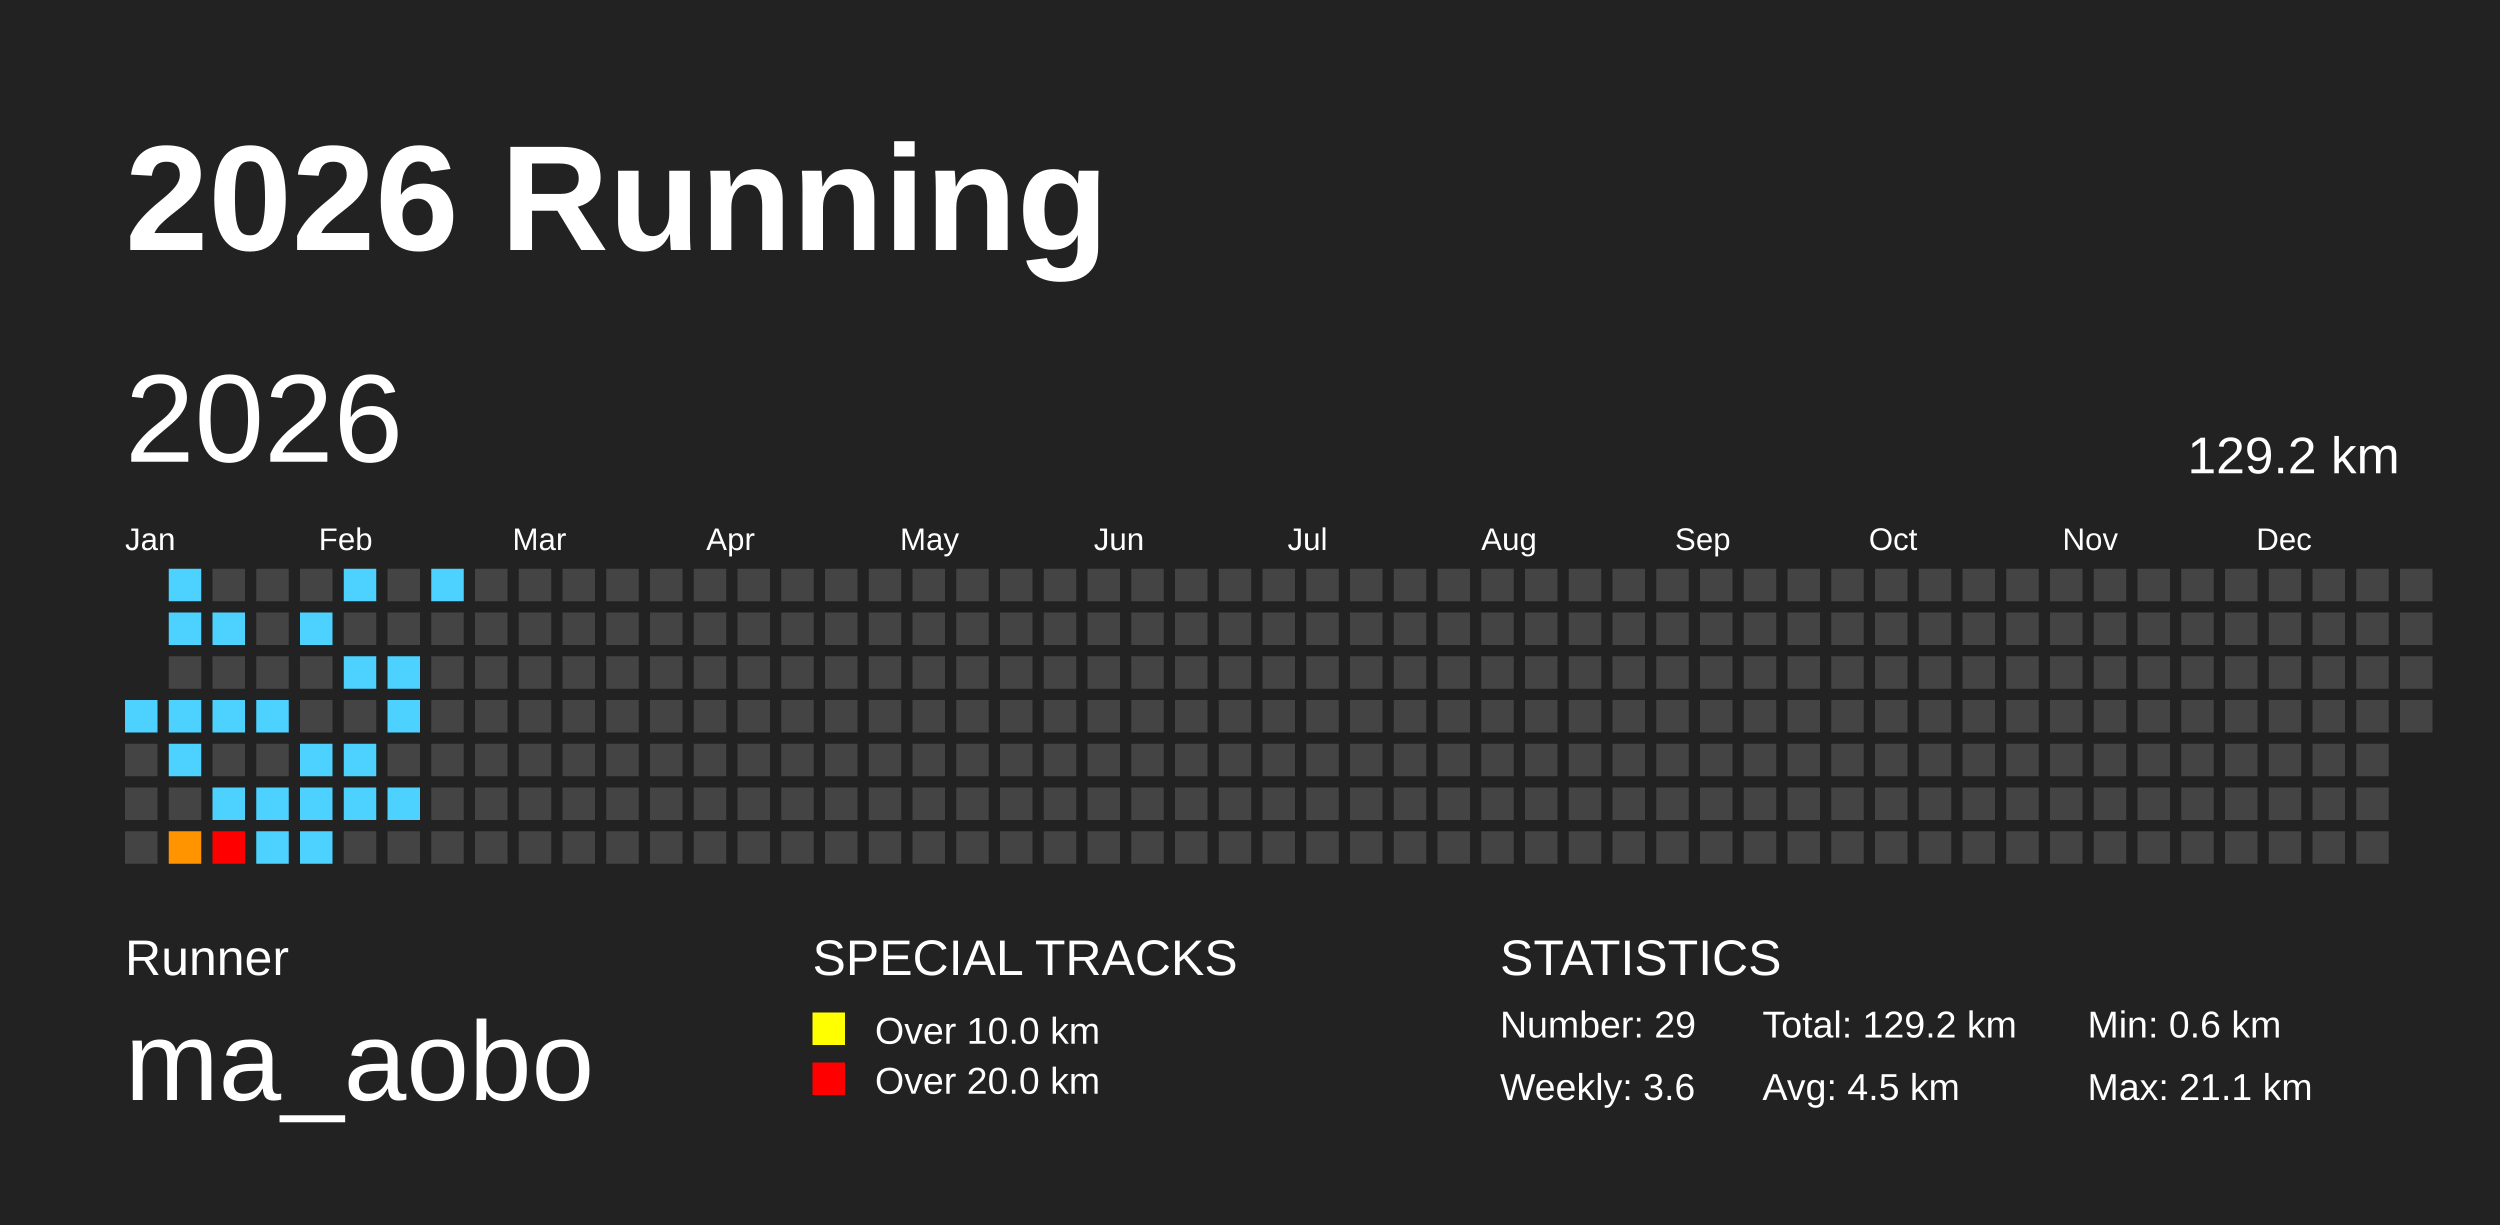
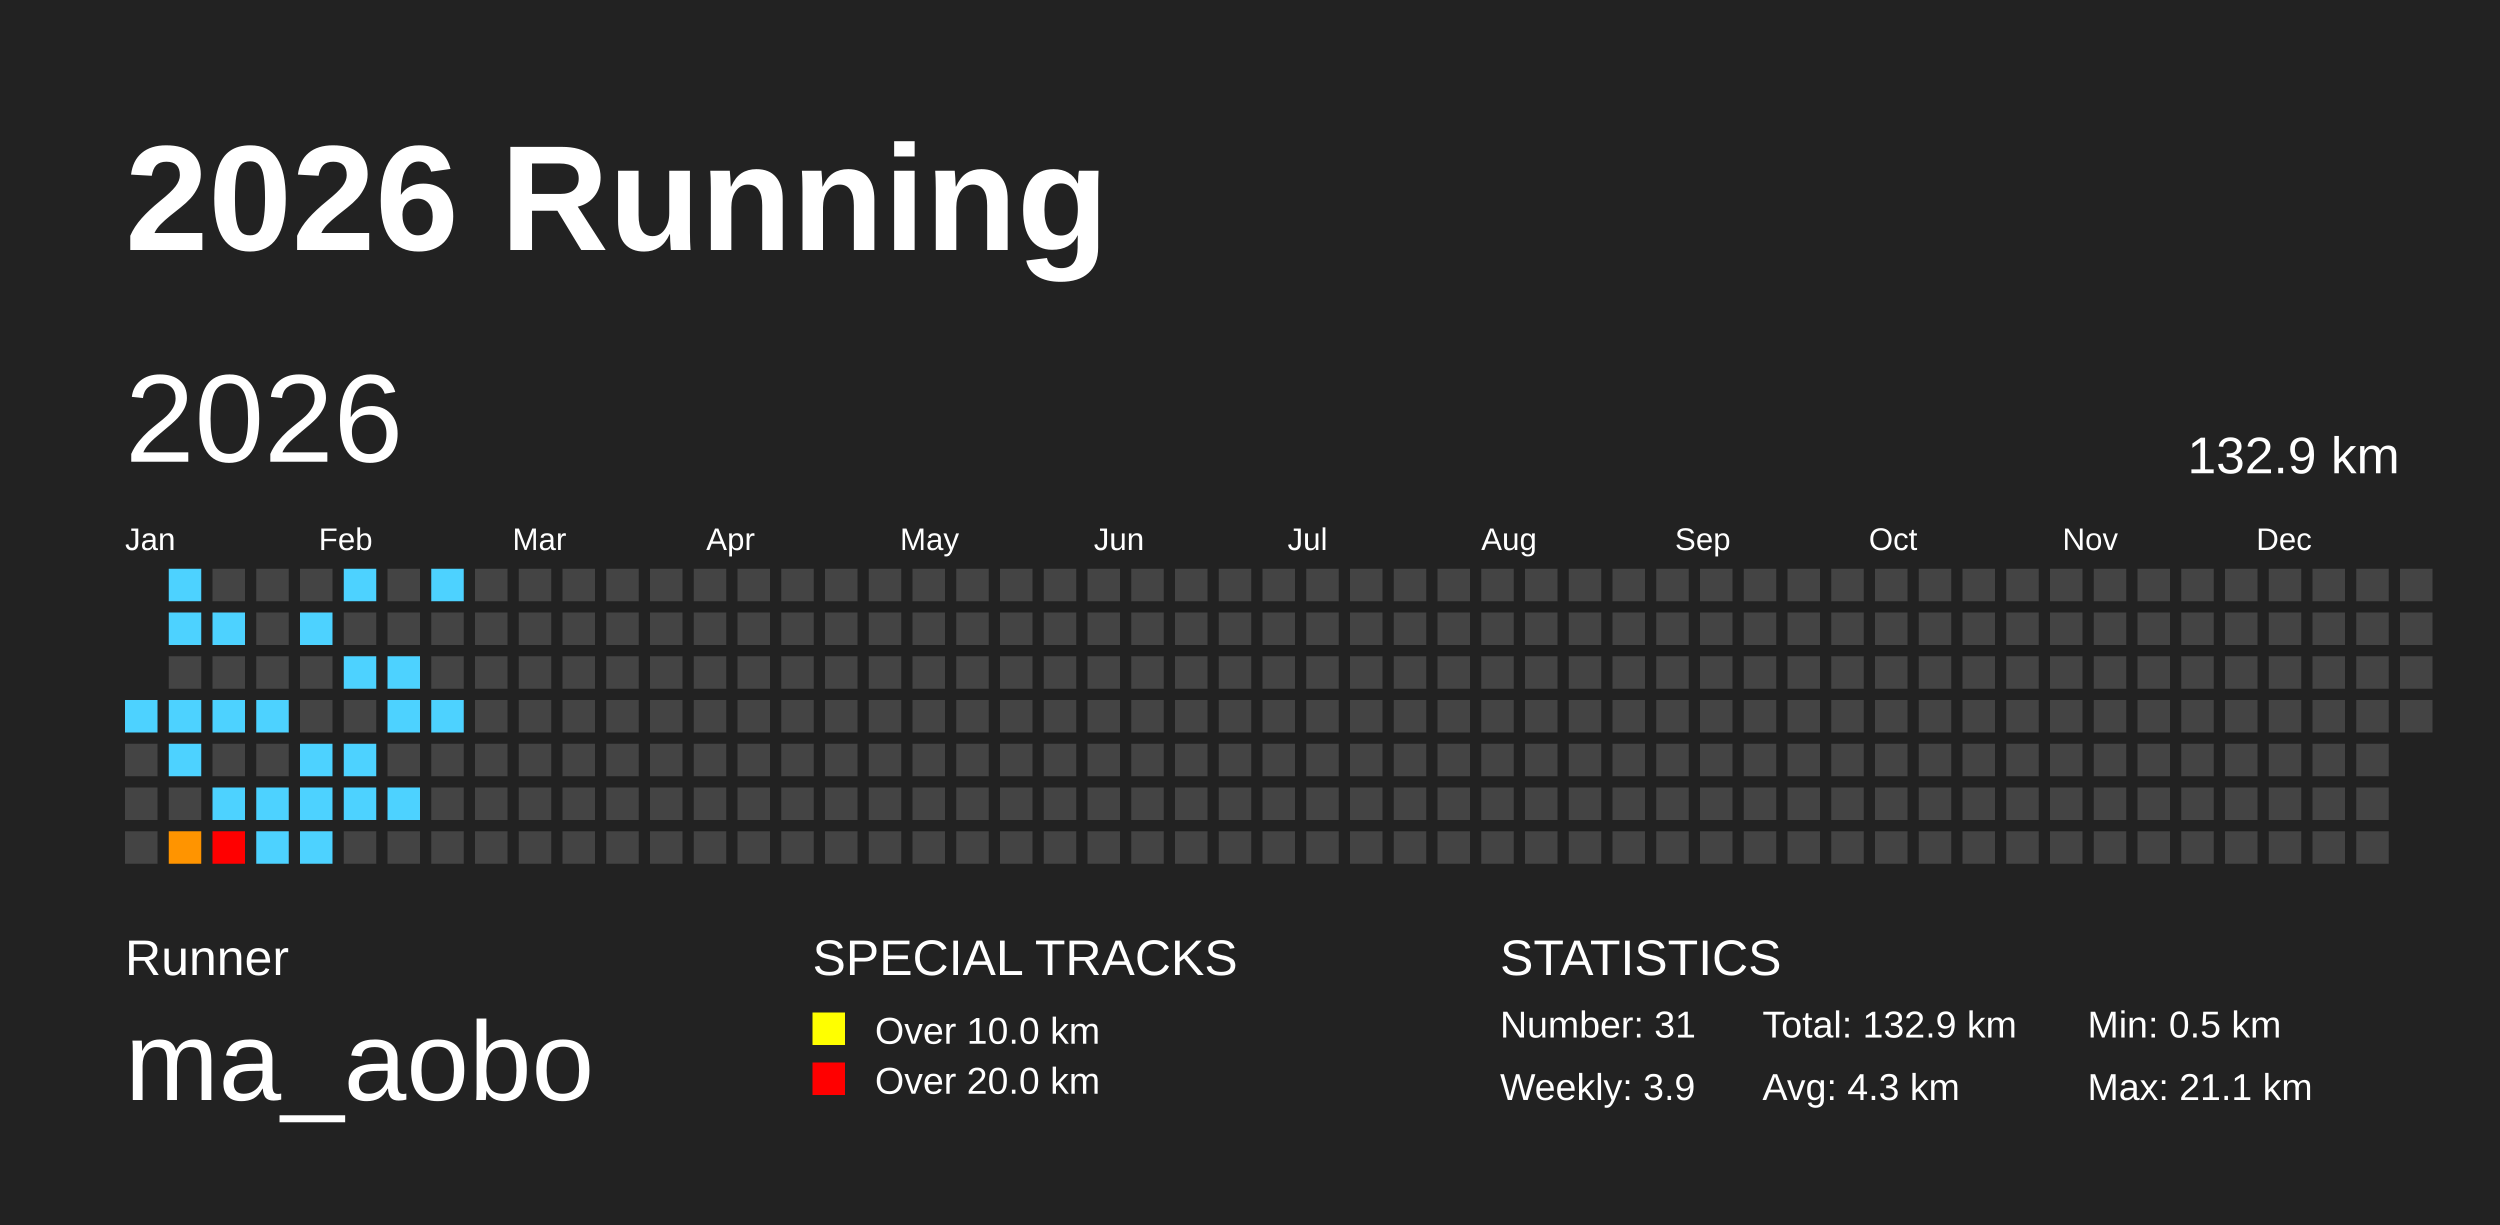
<svg xmlns="http://www.w3.org/2000/svg" baseProfile="full" height="98mm" version="1.1" viewBox="0,0,200,98" width="200mm">
  <defs />
  <rect fill="#222222" height="98" width="200" x="0" y="0" />
  <text fill="#FFFFFF" style="font-size:12px; font-family:Arial; font-weight:bold;" x="10" y="20">2026 Running</text>
  <text fill="#FFFFFF" style="font-size:4px; font-family:Arial" x="10" y="78">Runner</text>
  <text fill="#FFFFFF" style="font-size:9px; font-family:Arial" x="10" y="88">ma_aobo</text>
  <text fill="#FFFFFF" style="font-size:4px; font-family:Arial" x="65" y="78">SPECIAL TRACKS</text>
  <rect fill="yellow" height="2.6" width="2.6" x="65" y="81" />
  <text fill="#FFFFFF" style="font-size:3px; font-family:Arial" x="70" y="83.5">Over 10.0 km</text>
  <rect fill="red" height="2.6" width="2.6" x="65" y="85" />
  <text fill="#FFFFFF" style="font-size:3px; font-family:Arial" x="70" y="87.5">Over 20.0 km</text>
  <text fill="#FFFFFF" style="font-size:4px; font-family:Arial" x="120" y="78">STATISTICS</text>
-   <text fill="#FFFFFF" style="font-size:3px; font-family:Arial" x="120" y="83">Number: 29</text>
-   <text fill="#FFFFFF" style="font-size:3px; font-family:Arial" x="120" y="88">Weekly: 3.6</text>
-   <text fill="#FFFFFF" style="font-size:3px; font-family:Arial" x="141" y="83">Total: 129.2 km</text>
-   <text fill="#FFFFFF" style="font-size:3px; font-family:Arial" x="141" y="88">Avg: 4.5 km</text>
-   <text fill="#FFFFFF" style="font-size:3px; font-family:Arial" x="167" y="83">Min: 0.6 km</text>
+   <text fill="#FFFFFF" style="font-size:3px; font-family:Arial" x="120" y="83">Number: 31</text>
+   <text fill="#FFFFFF" style="font-size:3px; font-family:Arial" x="120" y="88">Weekly: 3.9</text>
+   <text fill="#FFFFFF" style="font-size:3px; font-family:Arial" x="141" y="83">Total: 132.9 km</text>
+   <text fill="#FFFFFF" style="font-size:3px; font-family:Arial" x="141" y="88">Avg: 4.3 km</text>
+   <text fill="#FFFFFF" style="font-size:3px; font-family:Arial" x="167" y="83">Min: 0.5 km</text>
  <text fill="#FFFFFF" style="font-size:3px; font-family:Arial" x="167" y="88">Max: 21.1 km</text>
  <text dominant-baseline="hanging" fill="#FFFFFF" style="font-size:10.0px; font-family:Arial;" x="10" y="30">2026</text>
-   <text dominant-baseline="hanging" fill="#FFFFFF" style="font-size:4.125px; font-family:Arial;" x="175" y="35">129.2 km</text>
+   <text dominant-baseline="hanging" fill="#FFFFFF" style="font-size:4.125px; font-family:Arial;" x="175" y="35">132.9 km</text>
  <text fill="#FFFFFF" style="font-size:2.5px; font-family:Arial" x="10.0" y="44">Jan</text>
  <text fill="#FFFFFF" style="font-size:2.5px; font-family:Arial" x="25.5" y="44">Feb</text>
  <text fill="#FFFFFF" style="font-size:2.5px; font-family:Arial" x="41.0" y="44">Mar</text>
  <text fill="#FFFFFF" style="font-size:2.5px; font-family:Arial" x="56.5" y="44">Apr</text>
  <text fill="#FFFFFF" style="font-size:2.5px; font-family:Arial" x="72.0" y="44">May</text>
  <text fill="#FFFFFF" style="font-size:2.5px; font-family:Arial" x="87.5" y="44">Jun</text>
  <text fill="#FFFFFF" style="font-size:2.5px; font-family:Arial" x="103.0" y="44">Jul</text>
  <text fill="#FFFFFF" style="font-size:2.5px; font-family:Arial" x="118.5" y="44">Aug</text>
  <text fill="#FFFFFF" style="font-size:2.5px; font-family:Arial" x="134.0" y="44">Sep</text>
  <text fill="#FFFFFF" style="font-size:2.5px; font-family:Arial" x="149.5" y="44">Oct</text>
  <text fill="#FFFFFF" style="font-size:2.5px; font-family:Arial" x="165.0" y="44">Nov</text>
  <text fill="#FFFFFF" style="font-size:2.5px; font-family:Arial" x="180.5" y="44">Dec</text>
  <rect fill="#4dd2ff" height="2.6" width="2.6" x="10.0" y="56.0" />
  <rect fill="#444444" height="2.6" width="2.6" x="10.0" y="59.5" />
  <rect fill="#444444" height="2.6" width="2.6" x="10.0" y="63.0" />
  <rect fill="#444444" height="2.6" width="2.6" x="10.0" y="66.5" />
  <rect fill="#4dd2ff" height="2.6" width="2.6" x="13.5" y="45.5" />
  <rect fill="#4dd2ff" height="2.6" width="2.6" x="13.5" y="49.0" />
  <rect fill="#444444" height="2.6" width="2.6" x="13.5" y="52.5" />
  <rect fill="#4dd2ff" height="2.6" width="2.6" x="13.5" y="56.0" />
  <rect fill="#4dd2ff" height="2.6" width="2.6" x="13.5" y="59.5" />
  <rect fill="#444444" height="2.6" width="2.6" x="13.5" y="63.0" />
  <rect fill="#ff9400" height="2.6" width="2.6" x="13.5" y="66.5" />
  <rect fill="#444444" height="2.6" width="2.6" x="17.0" y="45.5" />
  <rect fill="#4dd2ff" height="2.6" width="2.6" x="17.0" y="49.0" />
  <rect fill="#444444" height="2.6" width="2.6" x="17.0" y="52.5" />
  <rect fill="#4dd2ff" height="2.6" width="2.6" x="17.0" y="56.0" />
  <rect fill="#444444" height="2.6" width="2.6" x="17.0" y="59.5" />
  <rect fill="#4dd2ff" height="2.6" width="2.6" x="17.0" y="63.0" />
  <rect fill="red" height="2.6" width="2.6" x="17.0" y="66.5" />
  <rect fill="#444444" height="2.6" width="2.6" x="20.5" y="45.5" />
  <rect fill="#444444" height="2.6" width="2.6" x="20.5" y="49.0" />
  <rect fill="#444444" height="2.6" width="2.6" x="20.5" y="52.5" />
  <rect fill="#4dd2ff" height="2.6" width="2.6" x="20.5" y="56.0" />
  <rect fill="#444444" height="2.6" width="2.6" x="20.5" y="59.5" />
  <rect fill="#4dd2ff" height="2.6" width="2.6" x="20.5" y="63.0" />
  <rect fill="#4dd2ff" height="2.6" width="2.6" x="20.5" y="66.5" />
  <rect fill="#444444" height="2.6" width="2.6" x="24.0" y="45.5" />
  <rect fill="#4dd2ff" height="2.6" width="2.6" x="24.0" y="49.0" />
  <rect fill="#444444" height="2.6" width="2.6" x="24.0" y="52.5" />
  <rect fill="#444444" height="2.6" width="2.6" x="24.0" y="56.0" />
  <rect fill="#4dd2ff" height="2.6" width="2.6" x="24.0" y="59.5" />
  <rect fill="#4dd2ff" height="2.6" width="2.6" x="24.0" y="63.0" />
  <rect fill="#4dd2ff" height="2.6" width="2.6" x="24.0" y="66.5" />
  <rect fill="#4dd2ff" height="2.6" width="2.6" x="27.5" y="45.5" />
  <rect fill="#444444" height="2.6" width="2.6" x="27.5" y="49.0" />
  <rect fill="#4dd2ff" height="2.6" width="2.6" x="27.5" y="52.5" />
  <rect fill="#444444" height="2.6" width="2.6" x="27.5" y="56.0" />
  <rect fill="#4dd2ff" height="2.6" width="2.6" x="27.5" y="59.5" />
  <rect fill="#4dd2ff" height="2.6" width="2.6" x="27.5" y="63.0" />
  <rect fill="#444444" height="2.6" width="2.6" x="27.5" y="66.5" />
  <rect fill="#444444" height="2.6" width="2.6" x="31.0" y="45.5" />
  <rect fill="#444444" height="2.6" width="2.6" x="31.0" y="49.0" />
  <rect fill="#4dd2ff" height="2.6" width="2.6" x="31.0" y="52.5" />
  <rect fill="#4dd2ff" height="2.6" width="2.6" x="31.0" y="56.0" />
  <rect fill="#444444" height="2.6" width="2.6" x="31.0" y="59.5" />
  <rect fill="#4dd2ff" height="2.6" width="2.6" x="31.0" y="63.0" />
  <rect fill="#444444" height="2.6" width="2.6" x="31.0" y="66.5" />
  <rect fill="#4dd2ff" height="2.6" width="2.6" x="34.5" y="45.5" />
  <rect fill="#444444" height="2.6" width="2.6" x="34.5" y="49.0" />
  <rect fill="#444444" height="2.6" width="2.6" x="34.5" y="52.5" />
-   <rect fill="#444444" height="2.6" width="2.6" x="34.5" y="56.0" />
+   <rect fill="#4dd2ff" height="2.6" width="2.6" x="34.5" y="56.0" />
  <rect fill="#444444" height="2.6" width="2.6" x="34.5" y="59.5" />
  <rect fill="#444444" height="2.6" width="2.6" x="34.5" y="63.0" />
  <rect fill="#444444" height="2.6" width="2.6" x="34.5" y="66.5" />
  <rect fill="#444444" height="2.6" width="2.6" x="38.0" y="45.5" />
  <rect fill="#444444" height="2.6" width="2.6" x="38.0" y="49.0" />
  <rect fill="#444444" height="2.6" width="2.6" x="38.0" y="52.5" />
  <rect fill="#444444" height="2.6" width="2.6" x="38.0" y="56.0" />
  <rect fill="#444444" height="2.6" width="2.6" x="38.0" y="59.5" />
  <rect fill="#444444" height="2.6" width="2.6" x="38.0" y="63.0" />
  <rect fill="#444444" height="2.6" width="2.6" x="38.0" y="66.5" />
  <rect fill="#444444" height="2.6" width="2.6" x="41.5" y="45.5" />
  <rect fill="#444444" height="2.6" width="2.6" x="41.5" y="49.0" />
  <rect fill="#444444" height="2.6" width="2.6" x="41.5" y="52.5" />
  <rect fill="#444444" height="2.6" width="2.6" x="41.5" y="56.0" />
  <rect fill="#444444" height="2.6" width="2.6" x="41.5" y="59.5" />
  <rect fill="#444444" height="2.6" width="2.6" x="41.5" y="63.0" />
  <rect fill="#444444" height="2.6" width="2.6" x="41.5" y="66.5" />
  <rect fill="#444444" height="2.6" width="2.6" x="45.0" y="45.5" />
  <rect fill="#444444" height="2.6" width="2.6" x="45.0" y="49.0" />
  <rect fill="#444444" height="2.6" width="2.6" x="45.0" y="52.5" />
  <rect fill="#444444" height="2.6" width="2.6" x="45.0" y="56.0" />
  <rect fill="#444444" height="2.6" width="2.6" x="45.0" y="59.5" />
  <rect fill="#444444" height="2.6" width="2.6" x="45.0" y="63.0" />
  <rect fill="#444444" height="2.6" width="2.6" x="45.0" y="66.5" />
  <rect fill="#444444" height="2.6" width="2.6" x="48.5" y="45.5" />
  <rect fill="#444444" height="2.6" width="2.6" x="48.5" y="49.0" />
  <rect fill="#444444" height="2.6" width="2.6" x="48.5" y="52.5" />
  <rect fill="#444444" height="2.6" width="2.6" x="48.5" y="56.0" />
  <rect fill="#444444" height="2.6" width="2.6" x="48.5" y="59.5" />
  <rect fill="#444444" height="2.6" width="2.6" x="48.5" y="63.0" />
  <rect fill="#444444" height="2.6" width="2.6" x="48.5" y="66.5" />
  <rect fill="#444444" height="2.6" width="2.6" x="52.0" y="45.5" />
  <rect fill="#444444" height="2.6" width="2.6" x="52.0" y="49.0" />
  <rect fill="#444444" height="2.6" width="2.6" x="52.0" y="52.5" />
  <rect fill="#444444" height="2.6" width="2.6" x="52.0" y="56.0" />
  <rect fill="#444444" height="2.6" width="2.6" x="52.0" y="59.5" />
  <rect fill="#444444" height="2.6" width="2.6" x="52.0" y="63.0" />
  <rect fill="#444444" height="2.6" width="2.6" x="52.0" y="66.5" />
  <rect fill="#444444" height="2.6" width="2.6" x="55.5" y="45.5" />
  <rect fill="#444444" height="2.6" width="2.6" x="55.5" y="49.0" />
  <rect fill="#444444" height="2.6" width="2.6" x="55.5" y="52.5" />
  <rect fill="#444444" height="2.6" width="2.6" x="55.5" y="56.0" />
  <rect fill="#444444" height="2.6" width="2.6" x="55.5" y="59.5" />
  <rect fill="#444444" height="2.6" width="2.6" x="55.5" y="63.0" />
  <rect fill="#444444" height="2.6" width="2.6" x="55.5" y="66.5" />
  <rect fill="#444444" height="2.6" width="2.6" x="59.0" y="45.5" />
  <rect fill="#444444" height="2.6" width="2.6" x="59.0" y="49.0" />
  <rect fill="#444444" height="2.6" width="2.6" x="59.0" y="52.5" />
  <rect fill="#444444" height="2.6" width="2.6" x="59.0" y="56.0" />
  <rect fill="#444444" height="2.6" width="2.6" x="59.0" y="59.5" />
  <rect fill="#444444" height="2.6" width="2.6" x="59.0" y="63.0" />
  <rect fill="#444444" height="2.6" width="2.6" x="59.0" y="66.5" />
  <rect fill="#444444" height="2.6" width="2.6" x="62.5" y="45.5" />
  <rect fill="#444444" height="2.6" width="2.6" x="62.5" y="49.0" />
  <rect fill="#444444" height="2.6" width="2.6" x="62.5" y="52.5" />
  <rect fill="#444444" height="2.6" width="2.6" x="62.5" y="56.0" />
  <rect fill="#444444" height="2.6" width="2.6" x="62.5" y="59.5" />
  <rect fill="#444444" height="2.6" width="2.6" x="62.5" y="63.0" />
  <rect fill="#444444" height="2.6" width="2.6" x="62.5" y="66.5" />
  <rect fill="#444444" height="2.6" width="2.6" x="66.0" y="45.5" />
  <rect fill="#444444" height="2.6" width="2.6" x="66.0" y="49.0" />
  <rect fill="#444444" height="2.6" width="2.6" x="66.0" y="52.5" />
  <rect fill="#444444" height="2.6" width="2.6" x="66.0" y="56.0" />
  <rect fill="#444444" height="2.6" width="2.6" x="66.0" y="59.5" />
  <rect fill="#444444" height="2.6" width="2.6" x="66.0" y="63.0" />
  <rect fill="#444444" height="2.6" width="2.6" x="66.0" y="66.5" />
  <rect fill="#444444" height="2.6" width="2.6" x="69.5" y="45.5" />
  <rect fill="#444444" height="2.6" width="2.6" x="69.5" y="49.0" />
  <rect fill="#444444" height="2.6" width="2.6" x="69.5" y="52.5" />
  <rect fill="#444444" height="2.6" width="2.6" x="69.5" y="56.0" />
  <rect fill="#444444" height="2.6" width="2.6" x="69.5" y="59.5" />
  <rect fill="#444444" height="2.6" width="2.6" x="69.5" y="63.0" />
  <rect fill="#444444" height="2.6" width="2.6" x="69.5" y="66.5" />
  <rect fill="#444444" height="2.6" width="2.6" x="73.0" y="45.5" />
  <rect fill="#444444" height="2.6" width="2.6" x="73.0" y="49.0" />
  <rect fill="#444444" height="2.6" width="2.6" x="73.0" y="52.5" />
  <rect fill="#444444" height="2.6" width="2.6" x="73.0" y="56.0" />
  <rect fill="#444444" height="2.6" width="2.6" x="73.0" y="59.5" />
  <rect fill="#444444" height="2.6" width="2.6" x="73.0" y="63.0" />
  <rect fill="#444444" height="2.6" width="2.6" x="73.0" y="66.5" />
  <rect fill="#444444" height="2.6" width="2.6" x="76.5" y="45.5" />
  <rect fill="#444444" height="2.6" width="2.6" x="76.5" y="49.0" />
  <rect fill="#444444" height="2.6" width="2.6" x="76.5" y="52.5" />
  <rect fill="#444444" height="2.6" width="2.6" x="76.5" y="56.0" />
  <rect fill="#444444" height="2.6" width="2.6" x="76.5" y="59.5" />
  <rect fill="#444444" height="2.6" width="2.6" x="76.5" y="63.0" />
  <rect fill="#444444" height="2.6" width="2.6" x="76.5" y="66.5" />
  <rect fill="#444444" height="2.6" width="2.6" x="80.0" y="45.5" />
  <rect fill="#444444" height="2.6" width="2.6" x="80.0" y="49.0" />
  <rect fill="#444444" height="2.6" width="2.6" x="80.0" y="52.5" />
  <rect fill="#444444" height="2.6" width="2.6" x="80.0" y="56.0" />
  <rect fill="#444444" height="2.6" width="2.6" x="80.0" y="59.5" />
  <rect fill="#444444" height="2.6" width="2.6" x="80.0" y="63.0" />
  <rect fill="#444444" height="2.6" width="2.6" x="80.0" y="66.5" />
  <rect fill="#444444" height="2.6" width="2.6" x="83.5" y="45.5" />
  <rect fill="#444444" height="2.6" width="2.6" x="83.5" y="49.0" />
  <rect fill="#444444" height="2.6" width="2.6" x="83.5" y="52.5" />
  <rect fill="#444444" height="2.6" width="2.6" x="83.5" y="56.0" />
  <rect fill="#444444" height="2.6" width="2.6" x="83.5" y="59.5" />
  <rect fill="#444444" height="2.6" width="2.6" x="83.5" y="63.0" />
  <rect fill="#444444" height="2.6" width="2.6" x="83.5" y="66.5" />
  <rect fill="#444444" height="2.6" width="2.6" x="87.0" y="45.5" />
  <rect fill="#444444" height="2.6" width="2.6" x="87.0" y="49.0" />
  <rect fill="#444444" height="2.6" width="2.6" x="87.0" y="52.5" />
  <rect fill="#444444" height="2.6" width="2.6" x="87.0" y="56.0" />
  <rect fill="#444444" height="2.6" width="2.6" x="87.0" y="59.5" />
  <rect fill="#444444" height="2.6" width="2.6" x="87.0" y="63.0" />
  <rect fill="#444444" height="2.6" width="2.6" x="87.0" y="66.5" />
  <rect fill="#444444" height="2.6" width="2.6" x="90.5" y="45.5" />
  <rect fill="#444444" height="2.6" width="2.6" x="90.5" y="49.0" />
  <rect fill="#444444" height="2.6" width="2.6" x="90.5" y="52.5" />
  <rect fill="#444444" height="2.6" width="2.6" x="90.5" y="56.0" />
  <rect fill="#444444" height="2.6" width="2.6" x="90.5" y="59.5" />
  <rect fill="#444444" height="2.6" width="2.6" x="90.5" y="63.0" />
  <rect fill="#444444" height="2.6" width="2.6" x="90.5" y="66.5" />
  <rect fill="#444444" height="2.6" width="2.6" x="94.0" y="45.5" />
  <rect fill="#444444" height="2.6" width="2.6" x="94.0" y="49.0" />
  <rect fill="#444444" height="2.6" width="2.6" x="94.0" y="52.5" />
  <rect fill="#444444" height="2.6" width="2.6" x="94.0" y="56.0" />
  <rect fill="#444444" height="2.6" width="2.6" x="94.0" y="59.5" />
  <rect fill="#444444" height="2.6" width="2.6" x="94.0" y="63.0" />
  <rect fill="#444444" height="2.6" width="2.6" x="94.0" y="66.5" />
  <rect fill="#444444" height="2.6" width="2.6" x="97.5" y="45.5" />
  <rect fill="#444444" height="2.6" width="2.6" x="97.5" y="49.0" />
  <rect fill="#444444" height="2.6" width="2.6" x="97.5" y="52.5" />
  <rect fill="#444444" height="2.6" width="2.6" x="97.5" y="56.0" />
  <rect fill="#444444" height="2.6" width="2.6" x="97.5" y="59.5" />
  <rect fill="#444444" height="2.6" width="2.6" x="97.5" y="63.0" />
  <rect fill="#444444" height="2.6" width="2.6" x="97.5" y="66.5" />
  <rect fill="#444444" height="2.6" width="2.6" x="101.0" y="45.5" />
  <rect fill="#444444" height="2.6" width="2.6" x="101.0" y="49.0" />
  <rect fill="#444444" height="2.6" width="2.6" x="101.0" y="52.5" />
  <rect fill="#444444" height="2.6" width="2.6" x="101.0" y="56.0" />
  <rect fill="#444444" height="2.6" width="2.6" x="101.0" y="59.5" />
  <rect fill="#444444" height="2.6" width="2.6" x="101.0" y="63.0" />
  <rect fill="#444444" height="2.6" width="2.6" x="101.0" y="66.5" />
  <rect fill="#444444" height="2.6" width="2.6" x="104.5" y="45.5" />
  <rect fill="#444444" height="2.6" width="2.6" x="104.5" y="49.0" />
  <rect fill="#444444" height="2.6" width="2.6" x="104.5" y="52.5" />
  <rect fill="#444444" height="2.6" width="2.6" x="104.5" y="56.0" />
  <rect fill="#444444" height="2.6" width="2.6" x="104.5" y="59.5" />
  <rect fill="#444444" height="2.6" width="2.6" x="104.5" y="63.0" />
  <rect fill="#444444" height="2.6" width="2.6" x="104.5" y="66.5" />
  <rect fill="#444444" height="2.6" width="2.6" x="108.0" y="45.5" />
  <rect fill="#444444" height="2.6" width="2.6" x="108.0" y="49.0" />
  <rect fill="#444444" height="2.6" width="2.6" x="108.0" y="52.5" />
  <rect fill="#444444" height="2.6" width="2.6" x="108.0" y="56.0" />
  <rect fill="#444444" height="2.6" width="2.6" x="108.0" y="59.5" />
  <rect fill="#444444" height="2.6" width="2.6" x="108.0" y="63.0" />
  <rect fill="#444444" height="2.6" width="2.6" x="108.0" y="66.5" />
  <rect fill="#444444" height="2.6" width="2.6" x="111.5" y="45.5" />
  <rect fill="#444444" height="2.6" width="2.6" x="111.5" y="49.0" />
  <rect fill="#444444" height="2.6" width="2.6" x="111.5" y="52.5" />
  <rect fill="#444444" height="2.6" width="2.6" x="111.5" y="56.0" />
  <rect fill="#444444" height="2.6" width="2.6" x="111.5" y="59.5" />
  <rect fill="#444444" height="2.6" width="2.6" x="111.5" y="63.0" />
  <rect fill="#444444" height="2.6" width="2.6" x="111.5" y="66.5" />
  <rect fill="#444444" height="2.6" width="2.6" x="115.0" y="45.5" />
  <rect fill="#444444" height="2.6" width="2.6" x="115.0" y="49.0" />
  <rect fill="#444444" height="2.6" width="2.6" x="115.0" y="52.5" />
  <rect fill="#444444" height="2.6" width="2.6" x="115.0" y="56.0" />
  <rect fill="#444444" height="2.6" width="2.6" x="115.0" y="59.5" />
  <rect fill="#444444" height="2.6" width="2.6" x="115.0" y="63.0" />
  <rect fill="#444444" height="2.6" width="2.6" x="115.0" y="66.5" />
  <rect fill="#444444" height="2.6" width="2.6" x="118.5" y="45.5" />
  <rect fill="#444444" height="2.6" width="2.6" x="118.5" y="49.0" />
  <rect fill="#444444" height="2.6" width="2.6" x="118.5" y="52.5" />
  <rect fill="#444444" height="2.6" width="2.6" x="118.5" y="56.0" />
  <rect fill="#444444" height="2.6" width="2.6" x="118.5" y="59.5" />
  <rect fill="#444444" height="2.6" width="2.6" x="118.5" y="63.0" />
  <rect fill="#444444" height="2.6" width="2.6" x="118.5" y="66.5" />
  <rect fill="#444444" height="2.6" width="2.6" x="122.0" y="45.5" />
  <rect fill="#444444" height="2.6" width="2.6" x="122.0" y="49.0" />
  <rect fill="#444444" height="2.6" width="2.6" x="122.0" y="52.5" />
  <rect fill="#444444" height="2.6" width="2.6" x="122.0" y="56.0" />
  <rect fill="#444444" height="2.6" width="2.6" x="122.0" y="59.5" />
  <rect fill="#444444" height="2.6" width="2.6" x="122.0" y="63.0" />
  <rect fill="#444444" height="2.6" width="2.6" x="122.0" y="66.5" />
  <rect fill="#444444" height="2.6" width="2.6" x="125.5" y="45.5" />
  <rect fill="#444444" height="2.6" width="2.6" x="125.5" y="49.0" />
  <rect fill="#444444" height="2.6" width="2.6" x="125.5" y="52.5" />
  <rect fill="#444444" height="2.6" width="2.6" x="125.5" y="56.0" />
  <rect fill="#444444" height="2.6" width="2.6" x="125.5" y="59.5" />
  <rect fill="#444444" height="2.6" width="2.6" x="125.5" y="63.0" />
  <rect fill="#444444" height="2.6" width="2.6" x="125.5" y="66.5" />
  <rect fill="#444444" height="2.6" width="2.6" x="129.0" y="45.5" />
  <rect fill="#444444" height="2.6" width="2.6" x="129.0" y="49.0" />
  <rect fill="#444444" height="2.6" width="2.6" x="129.0" y="52.5" />
  <rect fill="#444444" height="2.6" width="2.6" x="129.0" y="56.0" />
  <rect fill="#444444" height="2.6" width="2.6" x="129.0" y="59.5" />
  <rect fill="#444444" height="2.6" width="2.6" x="129.0" y="63.0" />
  <rect fill="#444444" height="2.6" width="2.6" x="129.0" y="66.5" />
  <rect fill="#444444" height="2.6" width="2.6" x="132.5" y="45.5" />
  <rect fill="#444444" height="2.6" width="2.6" x="132.5" y="49.0" />
  <rect fill="#444444" height="2.6" width="2.6" x="132.5" y="52.5" />
  <rect fill="#444444" height="2.6" width="2.6" x="132.5" y="56.0" />
  <rect fill="#444444" height="2.6" width="2.6" x="132.5" y="59.5" />
  <rect fill="#444444" height="2.6" width="2.6" x="132.5" y="63.0" />
  <rect fill="#444444" height="2.6" width="2.6" x="132.5" y="66.5" />
  <rect fill="#444444" height="2.6" width="2.6" x="136.0" y="45.5" />
  <rect fill="#444444" height="2.6" width="2.6" x="136.0" y="49.0" />
  <rect fill="#444444" height="2.6" width="2.6" x="136.0" y="52.5" />
  <rect fill="#444444" height="2.6" width="2.6" x="136.0" y="56.0" />
  <rect fill="#444444" height="2.6" width="2.6" x="136.0" y="59.5" />
  <rect fill="#444444" height="2.6" width="2.6" x="136.0" y="63.0" />
  <rect fill="#444444" height="2.6" width="2.6" x="136.0" y="66.5" />
  <rect fill="#444444" height="2.6" width="2.6" x="139.5" y="45.5" />
  <rect fill="#444444" height="2.6" width="2.6" x="139.5" y="49.0" />
  <rect fill="#444444" height="2.6" width="2.6" x="139.5" y="52.5" />
  <rect fill="#444444" height="2.6" width="2.6" x="139.5" y="56.0" />
  <rect fill="#444444" height="2.6" width="2.6" x="139.5" y="59.5" />
  <rect fill="#444444" height="2.6" width="2.6" x="139.5" y="63.0" />
  <rect fill="#444444" height="2.6" width="2.6" x="139.5" y="66.5" />
  <rect fill="#444444" height="2.6" width="2.6" x="143.0" y="45.5" />
  <rect fill="#444444" height="2.6" width="2.6" x="143.0" y="49.0" />
  <rect fill="#444444" height="2.6" width="2.6" x="143.0" y="52.5" />
  <rect fill="#444444" height="2.6" width="2.6" x="143.0" y="56.0" />
  <rect fill="#444444" height="2.6" width="2.6" x="143.0" y="59.5" />
  <rect fill="#444444" height="2.6" width="2.6" x="143.0" y="63.0" />
  <rect fill="#444444" height="2.6" width="2.6" x="143.0" y="66.5" />
  <rect fill="#444444" height="2.6" width="2.6" x="146.5" y="45.5" />
  <rect fill="#444444" height="2.6" width="2.6" x="146.5" y="49.0" />
  <rect fill="#444444" height="2.6" width="2.6" x="146.5" y="52.5" />
  <rect fill="#444444" height="2.6" width="2.6" x="146.5" y="56.0" />
  <rect fill="#444444" height="2.6" width="2.6" x="146.5" y="59.5" />
  <rect fill="#444444" height="2.6" width="2.6" x="146.5" y="63.0" />
  <rect fill="#444444" height="2.6" width="2.6" x="146.5" y="66.5" />
  <rect fill="#444444" height="2.6" width="2.6" x="150.0" y="45.5" />
  <rect fill="#444444" height="2.6" width="2.6" x="150.0" y="49.0" />
  <rect fill="#444444" height="2.6" width="2.6" x="150.0" y="52.5" />
  <rect fill="#444444" height="2.6" width="2.6" x="150.0" y="56.0" />
  <rect fill="#444444" height="2.6" width="2.6" x="150.0" y="59.5" />
  <rect fill="#444444" height="2.6" width="2.6" x="150.0" y="63.0" />
  <rect fill="#444444" height="2.6" width="2.6" x="150.0" y="66.5" />
  <rect fill="#444444" height="2.6" width="2.6" x="153.5" y="45.5" />
  <rect fill="#444444" height="2.6" width="2.6" x="153.5" y="49.0" />
  <rect fill="#444444" height="2.6" width="2.6" x="153.5" y="52.5" />
  <rect fill="#444444" height="2.6" width="2.6" x="153.5" y="56.0" />
  <rect fill="#444444" height="2.6" width="2.6" x="153.5" y="59.5" />
  <rect fill="#444444" height="2.6" width="2.6" x="153.5" y="63.0" />
  <rect fill="#444444" height="2.6" width="2.6" x="153.5" y="66.5" />
  <rect fill="#444444" height="2.6" width="2.6" x="157.0" y="45.5" />
  <rect fill="#444444" height="2.6" width="2.6" x="157.0" y="49.0" />
  <rect fill="#444444" height="2.6" width="2.6" x="157.0" y="52.5" />
  <rect fill="#444444" height="2.6" width="2.6" x="157.0" y="56.0" />
  <rect fill="#444444" height="2.6" width="2.6" x="157.0" y="59.5" />
  <rect fill="#444444" height="2.6" width="2.6" x="157.0" y="63.0" />
  <rect fill="#444444" height="2.6" width="2.6" x="157.0" y="66.5" />
  <rect fill="#444444" height="2.6" width="2.6" x="160.5" y="45.5" />
  <rect fill="#444444" height="2.6" width="2.6" x="160.5" y="49.0" />
  <rect fill="#444444" height="2.6" width="2.6" x="160.5" y="52.5" />
  <rect fill="#444444" height="2.6" width="2.6" x="160.5" y="56.0" />
  <rect fill="#444444" height="2.6" width="2.6" x="160.5" y="59.5" />
  <rect fill="#444444" height="2.6" width="2.6" x="160.5" y="63.0" />
  <rect fill="#444444" height="2.6" width="2.6" x="160.5" y="66.5" />
  <rect fill="#444444" height="2.6" width="2.6" x="164.0" y="45.5" />
  <rect fill="#444444" height="2.6" width="2.6" x="164.0" y="49.0" />
  <rect fill="#444444" height="2.6" width="2.6" x="164.0" y="52.5" />
  <rect fill="#444444" height="2.6" width="2.6" x="164.0" y="56.0" />
  <rect fill="#444444" height="2.6" width="2.6" x="164.0" y="59.5" />
  <rect fill="#444444" height="2.6" width="2.6" x="164.0" y="63.0" />
  <rect fill="#444444" height="2.6" width="2.6" x="164.0" y="66.5" />
  <rect fill="#444444" height="2.6" width="2.6" x="167.5" y="45.5" />
  <rect fill="#444444" height="2.6" width="2.6" x="167.5" y="49.0" />
  <rect fill="#444444" height="2.6" width="2.6" x="167.5" y="52.5" />
  <rect fill="#444444" height="2.6" width="2.6" x="167.5" y="56.0" />
  <rect fill="#444444" height="2.6" width="2.6" x="167.5" y="59.5" />
  <rect fill="#444444" height="2.6" width="2.6" x="167.5" y="63.0" />
  <rect fill="#444444" height="2.6" width="2.6" x="167.5" y="66.5" />
  <rect fill="#444444" height="2.6" width="2.6" x="171.0" y="45.5" />
  <rect fill="#444444" height="2.6" width="2.6" x="171.0" y="49.0" />
  <rect fill="#444444" height="2.6" width="2.6" x="171.0" y="52.5" />
  <rect fill="#444444" height="2.6" width="2.6" x="171.0" y="56.0" />
  <rect fill="#444444" height="2.6" width="2.6" x="171.0" y="59.5" />
  <rect fill="#444444" height="2.6" width="2.6" x="171.0" y="63.0" />
  <rect fill="#444444" height="2.6" width="2.6" x="171.0" y="66.5" />
  <rect fill="#444444" height="2.6" width="2.6" x="174.5" y="45.5" />
  <rect fill="#444444" height="2.6" width="2.6" x="174.5" y="49.0" />
  <rect fill="#444444" height="2.6" width="2.6" x="174.5" y="52.5" />
  <rect fill="#444444" height="2.6" width="2.6" x="174.5" y="56.0" />
  <rect fill="#444444" height="2.6" width="2.6" x="174.5" y="59.5" />
  <rect fill="#444444" height="2.6" width="2.6" x="174.5" y="63.0" />
  <rect fill="#444444" height="2.6" width="2.6" x="174.5" y="66.5" />
  <rect fill="#444444" height="2.6" width="2.6" x="178.0" y="45.5" />
  <rect fill="#444444" height="2.6" width="2.6" x="178.0" y="49.0" />
  <rect fill="#444444" height="2.6" width="2.6" x="178.0" y="52.5" />
  <rect fill="#444444" height="2.6" width="2.6" x="178.0" y="56.0" />
  <rect fill="#444444" height="2.6" width="2.6" x="178.0" y="59.5" />
  <rect fill="#444444" height="2.6" width="2.6" x="178.0" y="63.0" />
  <rect fill="#444444" height="2.6" width="2.6" x="178.0" y="66.5" />
  <rect fill="#444444" height="2.6" width="2.6" x="181.5" y="45.5" />
  <rect fill="#444444" height="2.6" width="2.6" x="181.5" y="49.0" />
  <rect fill="#444444" height="2.6" width="2.6" x="181.5" y="52.5" />
  <rect fill="#444444" height="2.6" width="2.6" x="181.5" y="56.0" />
  <rect fill="#444444" height="2.6" width="2.6" x="181.5" y="59.5" />
  <rect fill="#444444" height="2.6" width="2.6" x="181.5" y="63.0" />
  <rect fill="#444444" height="2.6" width="2.6" x="181.5" y="66.5" />
  <rect fill="#444444" height="2.6" width="2.6" x="185.0" y="45.5" />
  <rect fill="#444444" height="2.6" width="2.6" x="185.0" y="49.0" />
  <rect fill="#444444" height="2.6" width="2.6" x="185.0" y="52.5" />
  <rect fill="#444444" height="2.6" width="2.6" x="185.0" y="56.0" />
  <rect fill="#444444" height="2.6" width="2.6" x="185.0" y="59.5" />
  <rect fill="#444444" height="2.6" width="2.6" x="185.0" y="63.0" />
  <rect fill="#444444" height="2.6" width="2.6" x="185.0" y="66.5" />
  <rect fill="#444444" height="2.6" width="2.6" x="188.5" y="45.5" />
  <rect fill="#444444" height="2.6" width="2.6" x="188.5" y="49.0" />
  <rect fill="#444444" height="2.6" width="2.6" x="188.5" y="52.5" />
  <rect fill="#444444" height="2.6" width="2.6" x="188.5" y="56.0" />
  <rect fill="#444444" height="2.6" width="2.6" x="188.5" y="59.5" />
  <rect fill="#444444" height="2.6" width="2.6" x="188.5" y="63.0" />
  <rect fill="#444444" height="2.6" width="2.6" x="188.5" y="66.5" />
  <rect fill="#444444" height="2.6" width="2.6" x="192.0" y="45.5" />
  <rect fill="#444444" height="2.6" width="2.6" x="192.0" y="49.0" />
  <rect fill="#444444" height="2.6" width="2.6" x="192.0" y="52.5" />
  <rect fill="#444444" height="2.6" width="2.6" x="192.0" y="56.0" />
</svg>
